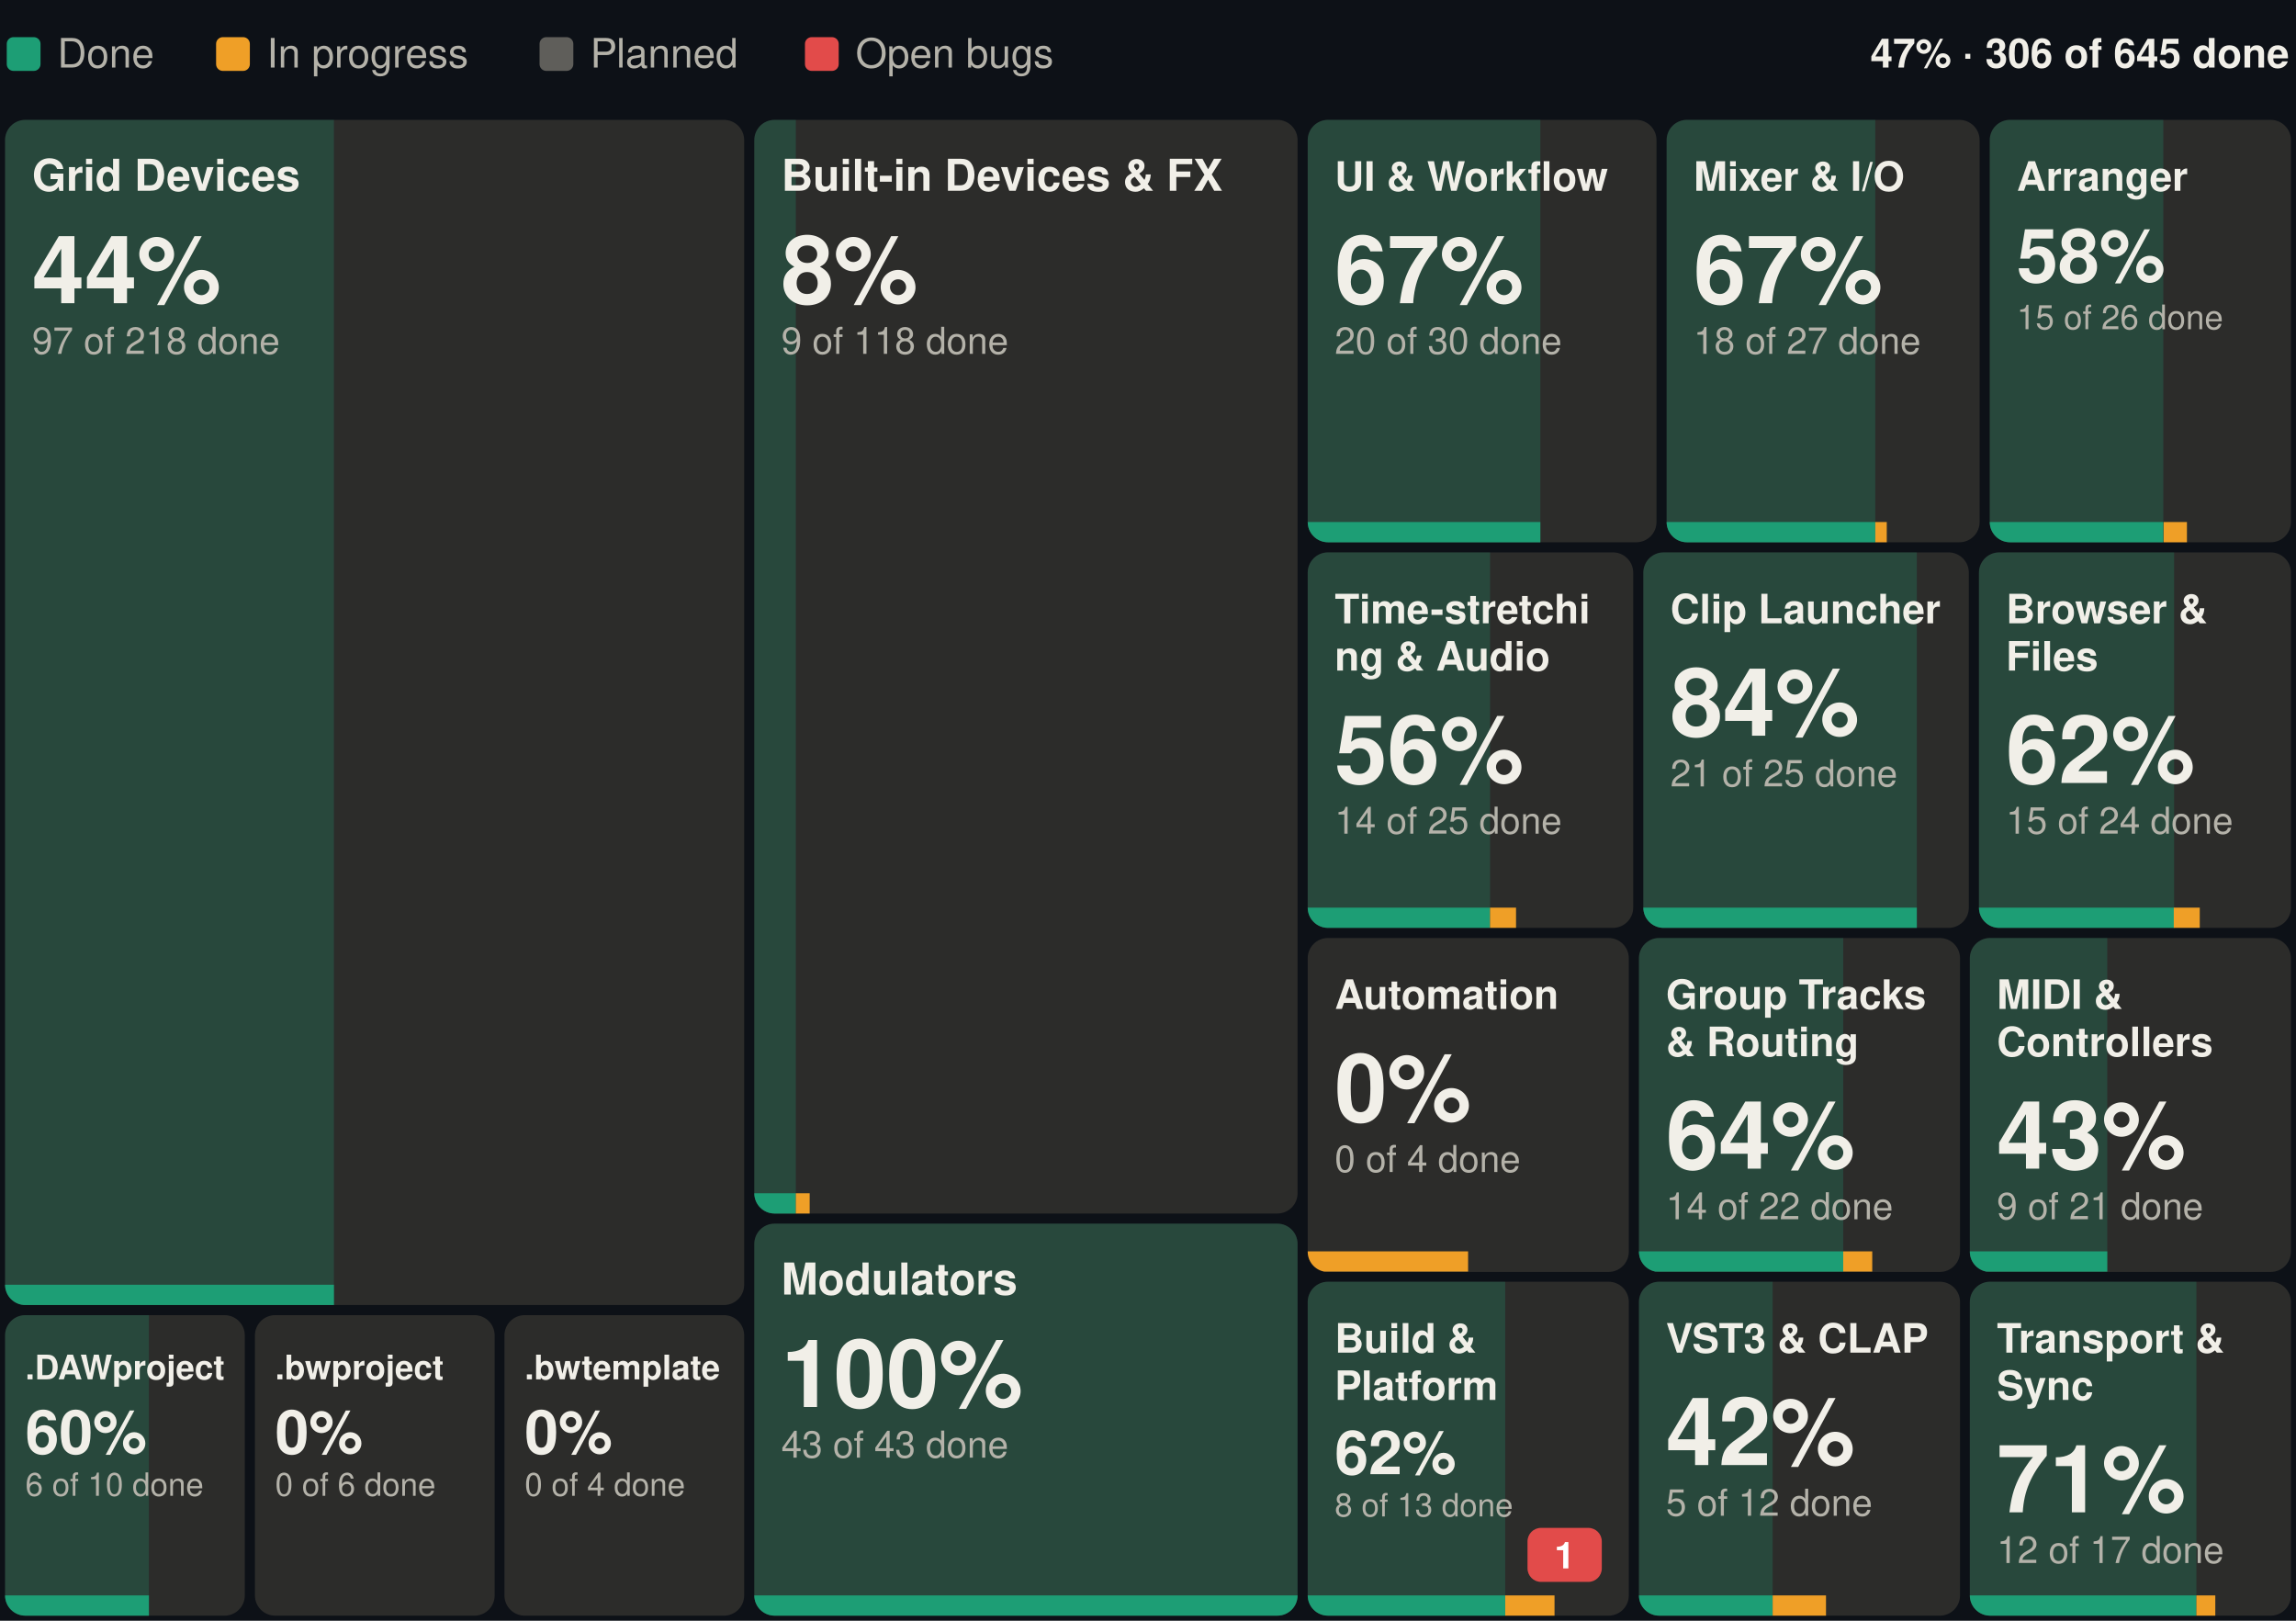
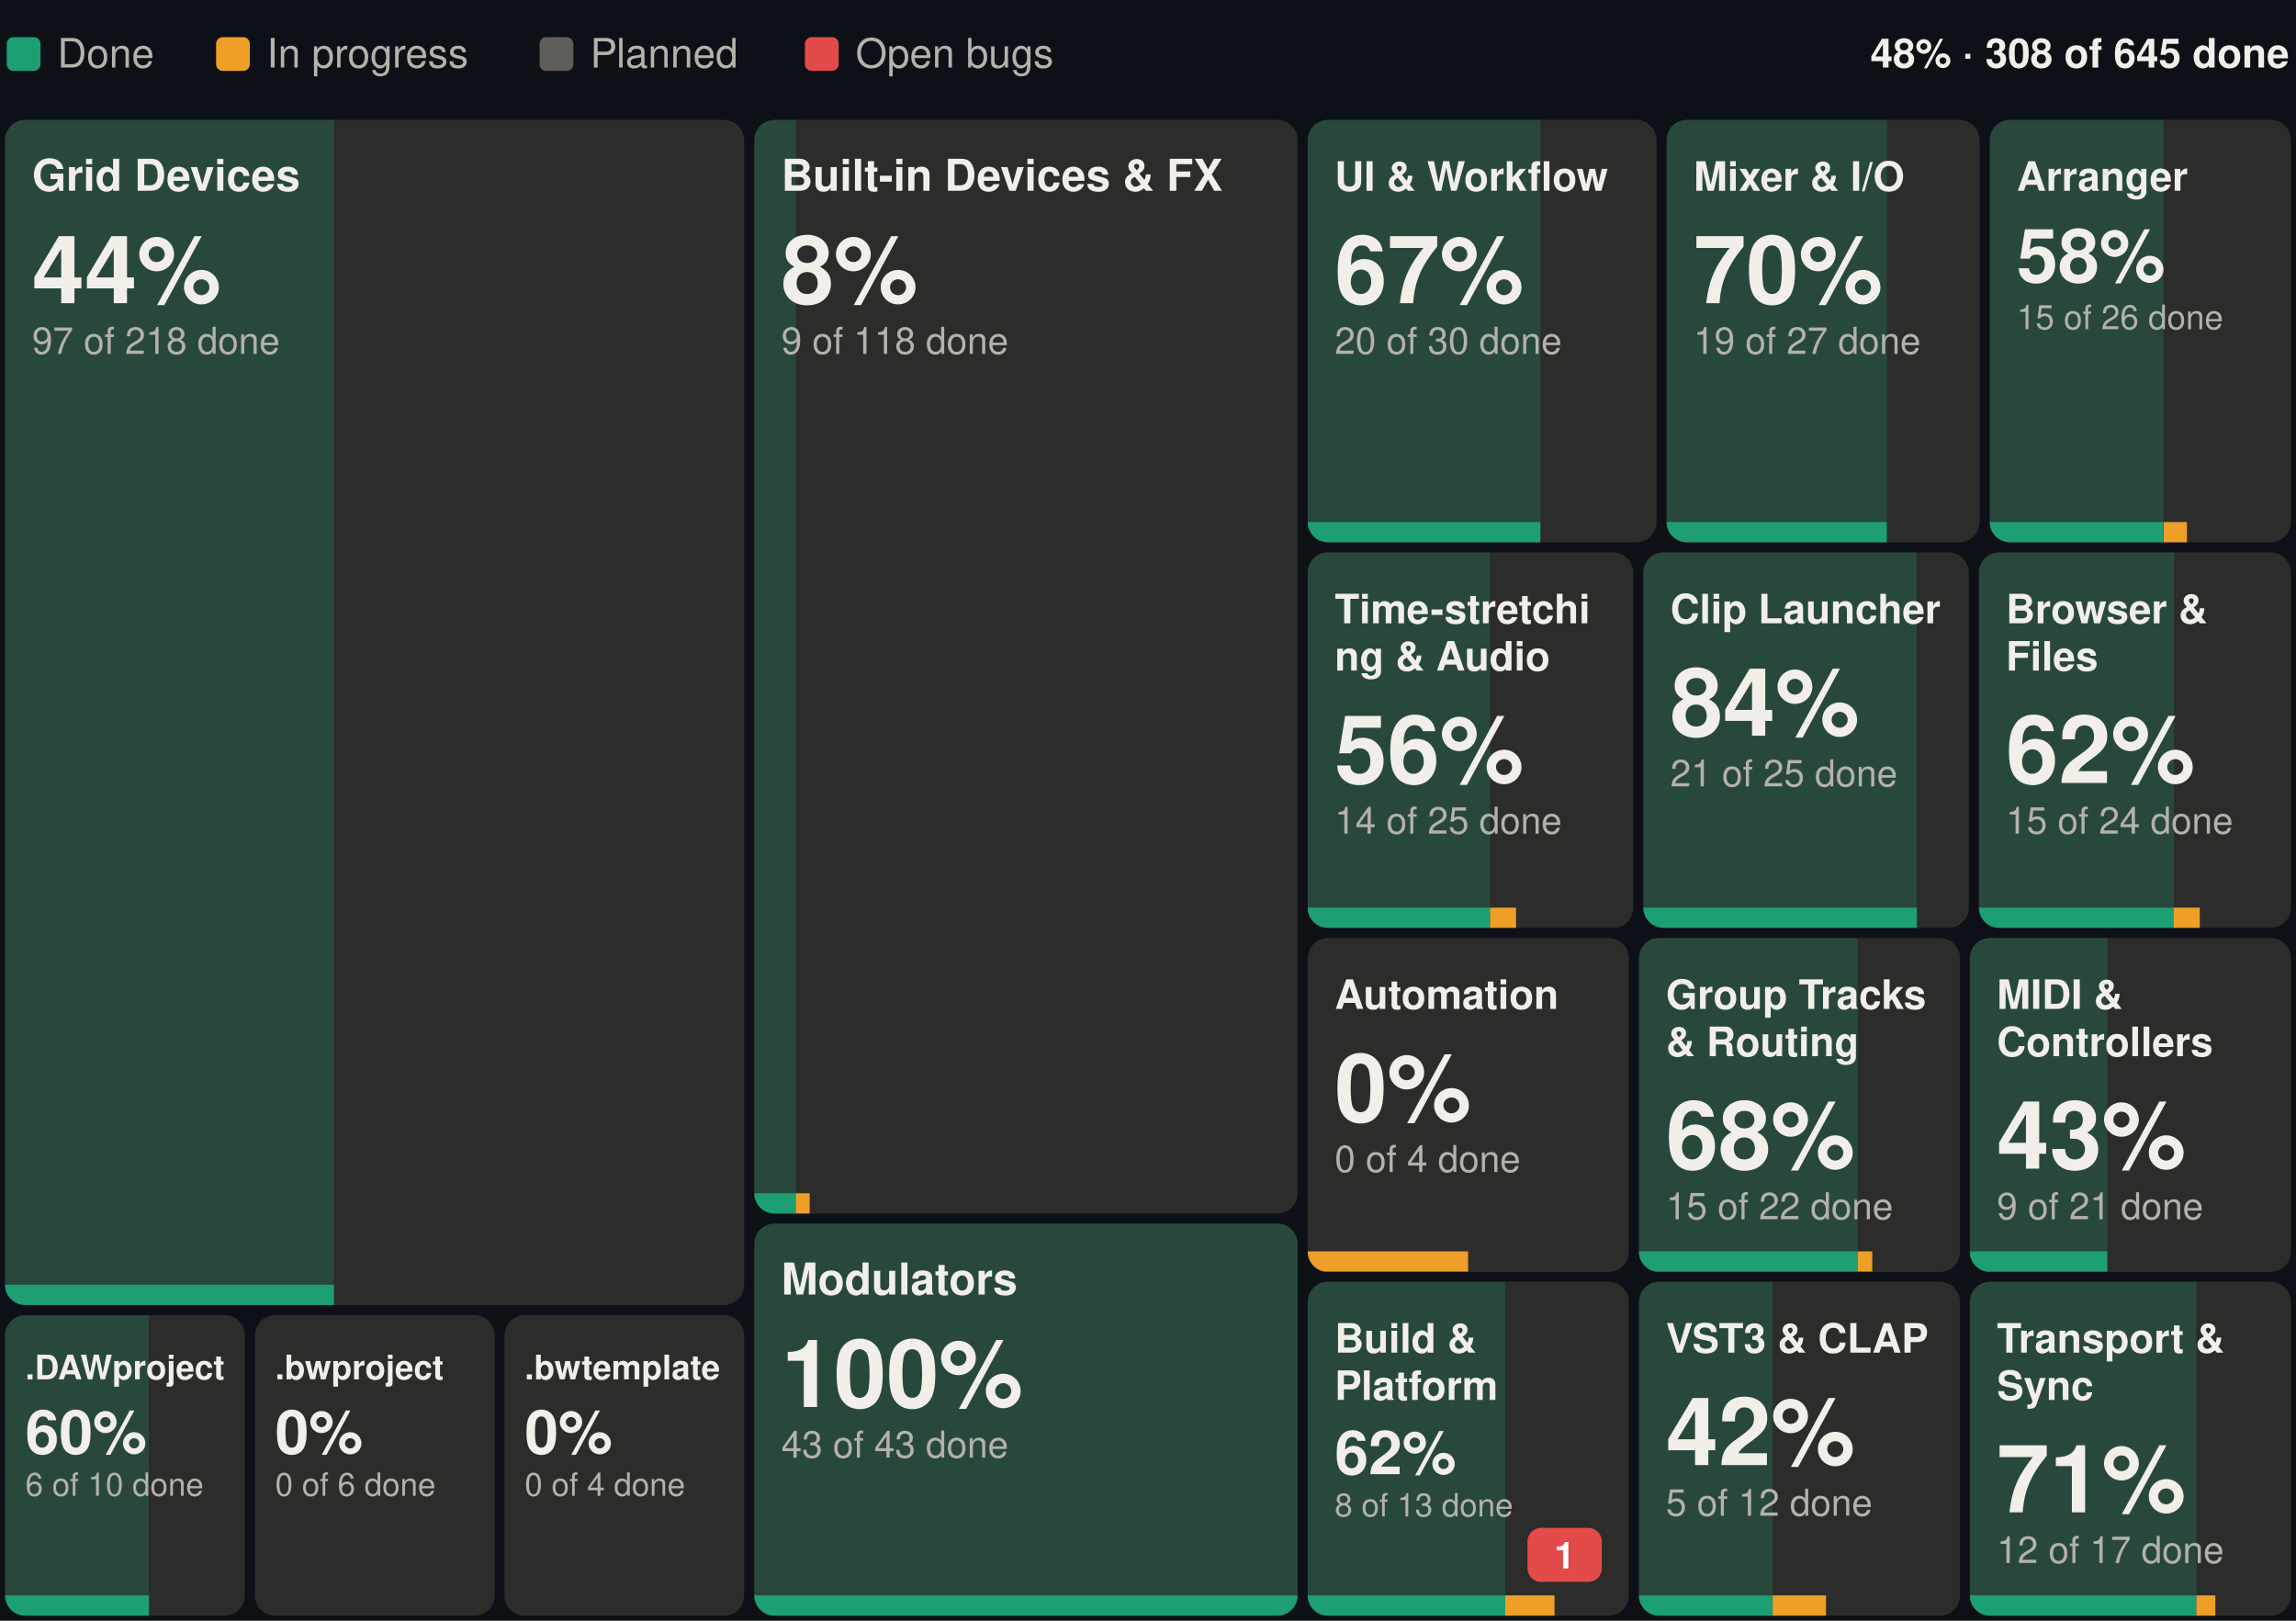
- <svg xmlns="http://www.w3.org/2000/svg" width="680" height="480" viewBox="0 0 680 480" font-family="-apple-system, BlinkMacSystemFont, 'Segoe UI', Helvetica, Arial, sans-serif" role="img" aria-label="Hikaru OpenLive vs Bitwig Studio 5.1.7: 306 of 645 features done">
+ <svg xmlns="http://www.w3.org/2000/svg" width="680" height="480" viewBox="0 0 680 480" font-family="-apple-system, BlinkMacSystemFont, 'Segoe UI', Helvetica, Arial, sans-serif" role="img" aria-label="Hikaru OpenLive vs Bitwig Studio 5.1.7: 308 of 645 features done">
  <rect width="680" height="480" fill="#0d1117" />
-   <text x="678.0" y="20.0" font-size="12" font-weight="600" text-anchor="end" fill="#F1EFE8">47% · 306 of 645 done</text>
+   <text x="678.0" y="20.0" font-size="12" font-weight="600" text-anchor="end" fill="#F1EFE8">48% · 308 of 645 done</text>
  <rect x="2.0" y="11" width="10" height="10" rx="2" fill="#1D9E75" />
  <text x="17.0" y="20.0" font-size="12" fill="#B4B2A9">Done</text>
  <rect x="64.0" y="11" width="10" height="10" rx="2" fill="#EF9F27" />
  <text x="79.0" y="20.0" font-size="12" fill="#B4B2A9">In progress</text>
  <rect x="159.8" y="11" width="10" height="10" rx="2" fill="#5F5E5A" />
  <text x="174.8" y="20.0" font-size="12" fill="#B4B2A9">Planned</text>
  <rect x="238.4" y="11" width="10" height="10" rx="2" fill="#E24B4A" />
  <text x="253.4" y="20.0" font-size="12" fill="#B4B2A9">Open bugs</text>
  <g>
    <clipPath id="b0">
      <rect x="486.7" y="163.6" width="96.4" height="111.2" rx="6" />
    </clipPath>
    <g clip-path="url(#b0)">
      <rect x="486.7" y="163.6" width="96.4" height="111.2" fill="#2C2C2A" />
      <rect x="486.7" y="163.6" width="81.0" height="111.2" fill="#1D9E75" fill-opacity="0.25" />
      <rect x="486.7" y="268.8" width="81.0" height="6" fill="#1D9E75" />
    </g>
    <text x="494.7" y="184.6" font-size="12" font-weight="600" fill="#F1EFE8">Clip Launcher</text>
    <text x="494.7" y="217.9" font-size="28" font-weight="600" fill="#F1EFE8">84%</text>
    <text x="494.7" y="232.9" font-size="11" fill="#B4B2A9">21 of 25 done</text>
  </g>
  <g>
    <clipPath id="b1">
      <rect x="589.3" y="35.5" width="89.2" height="125.1" rx="6" />
    </clipPath>
    <g clip-path="url(#b1)">
      <rect x="589.3" y="35.5" width="89.2" height="125.1" fill="#2C2C2A" />
      <rect x="589.3" y="35.5" width="51.4" height="125.1" fill="#1D9E75" fill-opacity="0.25" />
      <rect x="589.3" y="154.6" width="51.4" height="6" fill="#1D9E75" />
      <rect x="640.8" y="154.6" width="6.9" height="6" fill="#EF9F27" />
    </g>
    <text x="597.3" y="56.5" font-size="12" font-weight="600" fill="#F1EFE8">Arranger</text>
    <text x="597.3" y="83.5" font-size="22" font-weight="600" fill="#F1EFE8">58%</text>
    <text x="597.3" y="97.5" font-size="10" fill="#B4B2A9">15 of 26 done</text>
  </g>
  <g>
    <clipPath id="b2">
      <rect x="583.4" y="379.6" width="95.1" height="98.9" rx="6" />
    </clipPath>
    <g clip-path="url(#b2)">
      <rect x="583.4" y="379.6" width="95.1" height="98.9" fill="#2C2C2A" />
      <rect x="583.4" y="379.6" width="67.1" height="98.9" fill="#1D9E75" fill-opacity="0.25" />
      <rect x="583.4" y="472.5" width="67.1" height="6" fill="#1D9E75" />
      <rect x="650.5" y="472.5" width="5.6" height="6" fill="#EF9F27" />
    </g>
    <text x="591.4" y="400.6" font-size="12" font-weight="600" fill="#F1EFE8">Transport &amp;</text>
    <text x="591.4" y="414.6" font-size="12" font-weight="600" fill="#F1EFE8">Sync</text>
    <text x="591.4" y="447.9" font-size="28" font-weight="600" fill="#F1EFE8">71%</text>
    <text x="591.4" y="462.9" font-size="11" fill="#B4B2A9">12 of 17 done</text>
  </g>
  <g>
    <clipPath id="b3">
      <rect x="485.4" y="277.8" width="95.1" height="98.9" rx="6" />
    </clipPath>
    <g clip-path="url(#b3)">
      <rect x="485.4" y="277.8" width="95.1" height="98.9" fill="#2C2C2A" />
-       <rect x="485.4" y="277.8" width="60.5" height="98.9" fill="#1D9E75" fill-opacity="0.25" />
-       <rect x="485.4" y="370.6" width="60.5" height="6" fill="#1D9E75" />
-       <rect x="545.9" y="370.6" width="8.6" height="6" fill="#EF9F27" />
+       <rect x="485.4" y="277.8" width="64.8" height="98.9" fill="#1D9E75" fill-opacity="0.25" />
+       <rect x="485.4" y="370.6" width="64.8" height="6" fill="#1D9E75" />
+       <rect x="550.2" y="370.6" width="4.3" height="6" fill="#EF9F27" />
    </g>
    <text x="493.4" y="298.8" font-size="12" font-weight="600" fill="#F1EFE8">Group Tracks</text>
    <text x="493.4" y="312.8" font-size="12" font-weight="600" fill="#F1EFE8">&amp; Routing</text>
-     <text x="493.4" y="346.1" font-size="28" font-weight="600" fill="#F1EFE8">64%</text>
-     <text x="493.4" y="361.1" font-size="11" fill="#B4B2A9">14 of 22 done</text>
+     <text x="493.4" y="346.1" font-size="28" font-weight="600" fill="#F1EFE8">68%</text>
+     <text x="493.4" y="361.1" font-size="11" fill="#B4B2A9">15 of 22 done</text>
  </g>
  <g>
    <clipPath id="b4">
      <rect x="387.3" y="163.6" width="96.4" height="111.2" rx="6" />
    </clipPath>
    <g clip-path="url(#b4)">
      <rect x="387.3" y="163.6" width="96.4" height="111.2" fill="#2C2C2A" />
      <rect x="387.3" y="163.6" width="54.0" height="111.2" fill="#1D9E75" fill-opacity="0.25" />
      <rect x="387.3" y="268.8" width="54.0" height="6" fill="#1D9E75" />
      <rect x="441.3" y="268.8" width="7.7" height="6" fill="#EF9F27" />
    </g>
    <text x="395.3" y="184.6" font-size="12" font-weight="600" fill="#F1EFE8">Time-stretchi</text>
    <text x="395.3" y="198.6" font-size="12" font-weight="600" fill="#F1EFE8">ng &amp; Audio</text>
    <text x="395.3" y="231.9" font-size="28" font-weight="600" fill="#F1EFE8">56%</text>
    <text x="395.3" y="246.9" font-size="11" fill="#B4B2A9">14 of 25 done</text>
  </g>
  <g>
    <clipPath id="b5">
      <rect x="223.4" y="35.5" width="160.9" height="323.9" rx="6" />
    </clipPath>
    <g clip-path="url(#b5)">
      <rect x="223.4" y="35.5" width="160.9" height="323.9" fill="#2C2C2A" />
      <rect x="223.4" y="35.5" width="12.3" height="323.9" fill="#1D9E75" fill-opacity="0.25" />
      <rect x="223.4" y="353.4" width="12.3" height="6" fill="#1D9E75" />
      <rect x="235.7" y="353.4" width="4.1" height="6" fill="#EF9F27" />
    </g>
    <text x="231.4" y="56.5" font-size="13" font-weight="600" fill="#F1EFE8">Built-in Devices &amp; FX</text>
    <text x="231.4" y="89.8" font-size="28" font-weight="600" fill="#F1EFE8">8%</text>
    <text x="231.4" y="104.8" font-size="11" fill="#B4B2A9">9 of 118 done</text>
  </g>
  <g>
    <clipPath id="b6">
      <rect x="223.4" y="362.4" width="160.9" height="116.1" rx="6" />
    </clipPath>
    <g clip-path="url(#b6)">
      <rect x="223.4" y="362.4" width="160.9" height="116.1" fill="#2C2C2A" />
      <rect x="223.4" y="362.4" width="160.9" height="116.1" fill="#1D9E75" fill-opacity="0.25" />
      <rect x="223.4" y="472.5" width="160.9" height="6" fill="#1D9E75" />
    </g>
    <text x="231.4" y="383.4" font-size="13" font-weight="600" fill="#F1EFE8">Modulators</text>
    <text x="231.4" y="416.7" font-size="28" font-weight="600" fill="#F1EFE8">100%</text>
    <text x="231.4" y="431.7" font-size="11" fill="#B4B2A9">43 of 43 done</text>
  </g>
  <g>
    <clipPath id="b7">
      <rect x="1.5" y="35.5" width="218.9" height="351.0" rx="6" />
    </clipPath>
    <g clip-path="url(#b7)">
      <rect x="1.5" y="35.5" width="218.9" height="351.0" fill="#2C2C2A" />
      <rect x="1.5" y="35.5" width="97.4" height="351.0" fill="#1D9E75" fill-opacity="0.25" />
      <rect x="1.5" y="380.5" width="97.4" height="6" fill="#1D9E75" />
    </g>
    <text x="9.5" y="56.5" font-size="13" font-weight="600" fill="#F1EFE8">Grid Devices</text>
    <text x="9.5" y="89.8" font-size="28" font-weight="600" fill="#F1EFE8">44%</text>
    <text x="9.5" y="104.8" font-size="11" fill="#B4B2A9">97 of 218 done</text>
  </g>
  <g>
    <clipPath id="b8">
      <rect x="493.6" y="35.5" width="92.7" height="125.1" rx="6" />
    </clipPath>
    <g clip-path="url(#b8)">
      <rect x="493.6" y="35.5" width="92.7" height="125.1" fill="#2C2C2A" />
-       <rect x="493.6" y="35.5" width="61.8" height="125.1" fill="#1D9E75" fill-opacity="0.25" />
-       <rect x="493.6" y="154.6" width="61.8" height="6" fill="#1D9E75" />
-       <rect x="555.4" y="154.6" width="3.4" height="6" fill="#EF9F27" />
+       <rect x="493.6" y="35.5" width="65.2" height="125.1" fill="#1D9E75" fill-opacity="0.25" />
+       <rect x="493.6" y="154.6" width="65.2" height="6" fill="#1D9E75" />
    </g>
    <text x="501.6" y="56.5" font-size="12" font-weight="600" fill="#F1EFE8">Mixer &amp; I/O</text>
-     <text x="501.6" y="89.8" font-size="28" font-weight="600" fill="#F1EFE8">67%</text>
-     <text x="501.6" y="104.8" font-size="11" fill="#B4B2A9">18 of 27 done</text>
+     <text x="501.6" y="89.8" font-size="28" font-weight="600" fill="#F1EFE8">70%</text>
+     <text x="501.6" y="104.8" font-size="11" fill="#B4B2A9">19 of 27 done</text>
  </g>
  <g>
    <clipPath id="b9">
      <rect x="586.1" y="163.6" width="92.4" height="111.2" rx="6" />
    </clipPath>
    <g clip-path="url(#b9)">
      <rect x="586.1" y="163.6" width="92.4" height="111.2" fill="#2C2C2A" />
      <rect x="586.1" y="163.6" width="57.8" height="111.2" fill="#1D9E75" fill-opacity="0.25" />
      <rect x="586.1" y="268.8" width="57.8" height="6" fill="#1D9E75" />
      <rect x="643.8" y="268.8" width="7.7" height="6" fill="#EF9F27" />
    </g>
    <text x="594.1" y="184.6" font-size="12" font-weight="600" fill="#F1EFE8">Browser &amp;</text>
    <text x="594.1" y="198.6" font-size="12" font-weight="600" fill="#F1EFE8">Files</text>
    <text x="594.1" y="231.9" font-size="28" font-weight="600" fill="#F1EFE8">62%</text>
    <text x="594.1" y="246.9" font-size="11" fill="#B4B2A9">15 of 24 done</text>
  </g>
  <g>
    <clipPath id="b10">
      <rect x="583.4" y="277.8" width="95.1" height="98.9" rx="6" />
    </clipPath>
    <g clip-path="url(#b10)">
      <rect x="583.4" y="277.8" width="95.1" height="98.9" fill="#2C2C2A" />
      <rect x="583.4" y="277.8" width="40.7" height="98.9" fill="#1D9E75" fill-opacity="0.25" />
      <rect x="583.4" y="370.6" width="40.7" height="6" fill="#1D9E75" />
    </g>
    <text x="591.4" y="298.8" font-size="12" font-weight="600" fill="#F1EFE8">MIDI &amp;</text>
    <text x="591.4" y="312.8" font-size="12" font-weight="600" fill="#F1EFE8">Controllers</text>
    <text x="591.4" y="346.1" font-size="28" font-weight="600" fill="#F1EFE8">43%</text>
    <text x="591.4" y="361.1" font-size="11" fill="#B4B2A9">9 of 21 done</text>
  </g>
  <g>
    <clipPath id="b11">
      <rect x="387.3" y="35.5" width="103.3" height="125.1" rx="6" />
    </clipPath>
    <g clip-path="url(#b11)">
      <rect x="387.3" y="35.5" width="103.3" height="125.1" fill="#2C2C2A" />
      <rect x="387.3" y="35.5" width="68.9" height="125.1" fill="#1D9E75" fill-opacity="0.25" />
      <rect x="387.3" y="154.6" width="68.9" height="6" fill="#1D9E75" />
    </g>
    <text x="395.3" y="56.5" font-size="12" font-weight="600" fill="#F1EFE8">UI &amp; Workflow</text>
    <text x="395.3" y="89.8" font-size="28" font-weight="600" fill="#F1EFE8">67%</text>
    <text x="395.3" y="104.8" font-size="11" fill="#B4B2A9">20 of 30 done</text>
  </g>
  <g>
    <clipPath id="b12">
      <rect x="387.3" y="379.6" width="95.1" height="98.9" rx="6" />
    </clipPath>
    <g clip-path="url(#b12)">
      <rect x="387.3" y="379.6" width="95.1" height="98.9" fill="#2C2C2A" />
      <rect x="387.3" y="379.6" width="58.5" height="98.9" fill="#1D9E75" fill-opacity="0.25" />
      <rect x="387.3" y="472.5" width="58.5" height="6" fill="#1D9E75" />
      <rect x="445.8" y="472.5" width="14.6" height="6" fill="#EF9F27" />
    </g>
    <text x="395.3" y="400.6" font-size="12" font-weight="600" fill="#F1EFE8">Build &amp;</text>
    <text x="395.3" y="414.6" font-size="12" font-weight="600" fill="#F1EFE8">Platform</text>
    <text x="395.3" y="436.6" font-size="18" font-weight="600" fill="#F1EFE8">62%</text>
    <text x="395.3" y="449.1" font-size="9.5" fill="#B4B2A9">8 of 13 done</text>
    <rect x="452.4" y="452.5" width="22.0" height="16.0" rx="4" fill="#E24B4A" />
    <text x="463.4" y="464.5" font-size="11" font-weight="600" text-anchor="middle" fill="#ffffff">1</text>
  </g>
  <g>
    <clipPath id="b13">
      <rect x="485.4" y="379.6" width="95.1" height="98.9" rx="6" />
    </clipPath>
    <g clip-path="url(#b13)">
      <rect x="485.4" y="379.6" width="95.1" height="98.9" fill="#2C2C2A" />
      <rect x="485.4" y="379.6" width="39.6" height="98.9" fill="#1D9E75" fill-opacity="0.25" />
      <rect x="485.4" y="472.5" width="39.6" height="6" fill="#1D9E75" />
      <rect x="525.0" y="472.5" width="15.8" height="6" fill="#EF9F27" />
    </g>
    <text x="493.4" y="400.6" font-size="12" font-weight="600" fill="#F1EFE8">VST3 &amp; CLAP</text>
    <text x="493.4" y="433.9" font-size="28" font-weight="600" fill="#F1EFE8">42%</text>
    <text x="493.4" y="448.9" font-size="11" fill="#B4B2A9">5 of 12 done</text>
  </g>
  <g>
    <clipPath id="b14">
      <rect x="387.3" y="277.8" width="95.1" height="98.9" rx="6" />
    </clipPath>
    <g clip-path="url(#b14)">
      <rect x="387.3" y="277.8" width="95.1" height="98.9" fill="#2C2C2A" />
      <rect x="387.3" y="370.6" width="47.5" height="6" fill="#EF9F27" />
    </g>
    <text x="395.3" y="298.8" font-size="12" font-weight="600" fill="#F1EFE8">Automation</text>
    <text x="395.3" y="332.1" font-size="28" font-weight="600" fill="#F1EFE8">0%</text>
    <text x="395.3" y="347.1" font-size="11" fill="#B4B2A9">0 of 4 done</text>
  </g>
  <g>
    <clipPath id="b15">
      <rect x="1.5" y="389.5" width="71.0" height="89.0" rx="6" />
    </clipPath>
    <g clip-path="url(#b15)">
      <rect x="1.5" y="389.5" width="71.0" height="89.0" fill="#2C2C2A" />
      <rect x="1.5" y="389.5" width="42.6" height="89.0" fill="#1D9E75" fill-opacity="0.25" />
      <rect x="1.5" y="472.5" width="42.6" height="6" fill="#1D9E75" />
    </g>
    <text x="7.5" y="408.5" font-size="10" font-weight="600" fill="#F1EFE8">.DAWproject</text>
    <text x="7.5" y="430.5" font-size="18" font-weight="600" fill="#F1EFE8">60%</text>
    <text x="7.5" y="443.0" font-size="9.5" fill="#B4B2A9">6 of 10 done</text>
  </g>
  <g>
    <clipPath id="b16">
      <rect x="75.5" y="389.5" width="71.0" height="89.0" rx="6" />
    </clipPath>
    <g clip-path="url(#b16)">
      <rect x="75.5" y="389.5" width="71.0" height="89.0" fill="#2C2C2A" />
    </g>
    <text x="81.5" y="408.5" font-size="10" font-weight="600" fill="#F1EFE8">.bwproject</text>
    <text x="81.5" y="430.5" font-size="18" font-weight="600" fill="#F1EFE8">0%</text>
    <text x="81.5" y="443.0" font-size="9.5" fill="#B4B2A9">0 of 6 done</text>
  </g>
  <g>
    <clipPath id="b17">
      <rect x="149.4" y="389.5" width="71.0" height="89.0" rx="6" />
    </clipPath>
    <g clip-path="url(#b17)">
      <rect x="149.4" y="389.5" width="71.0" height="89.0" fill="#2C2C2A" />
    </g>
    <text x="155.4" y="408.5" font-size="10" font-weight="600" fill="#F1EFE8">.bwtemplate</text>
    <text x="155.4" y="430.5" font-size="18" font-weight="600" fill="#F1EFE8">0%</text>
    <text x="155.4" y="443.0" font-size="9.5" fill="#B4B2A9">0 of 4 done</text>
  </g>
</svg>
